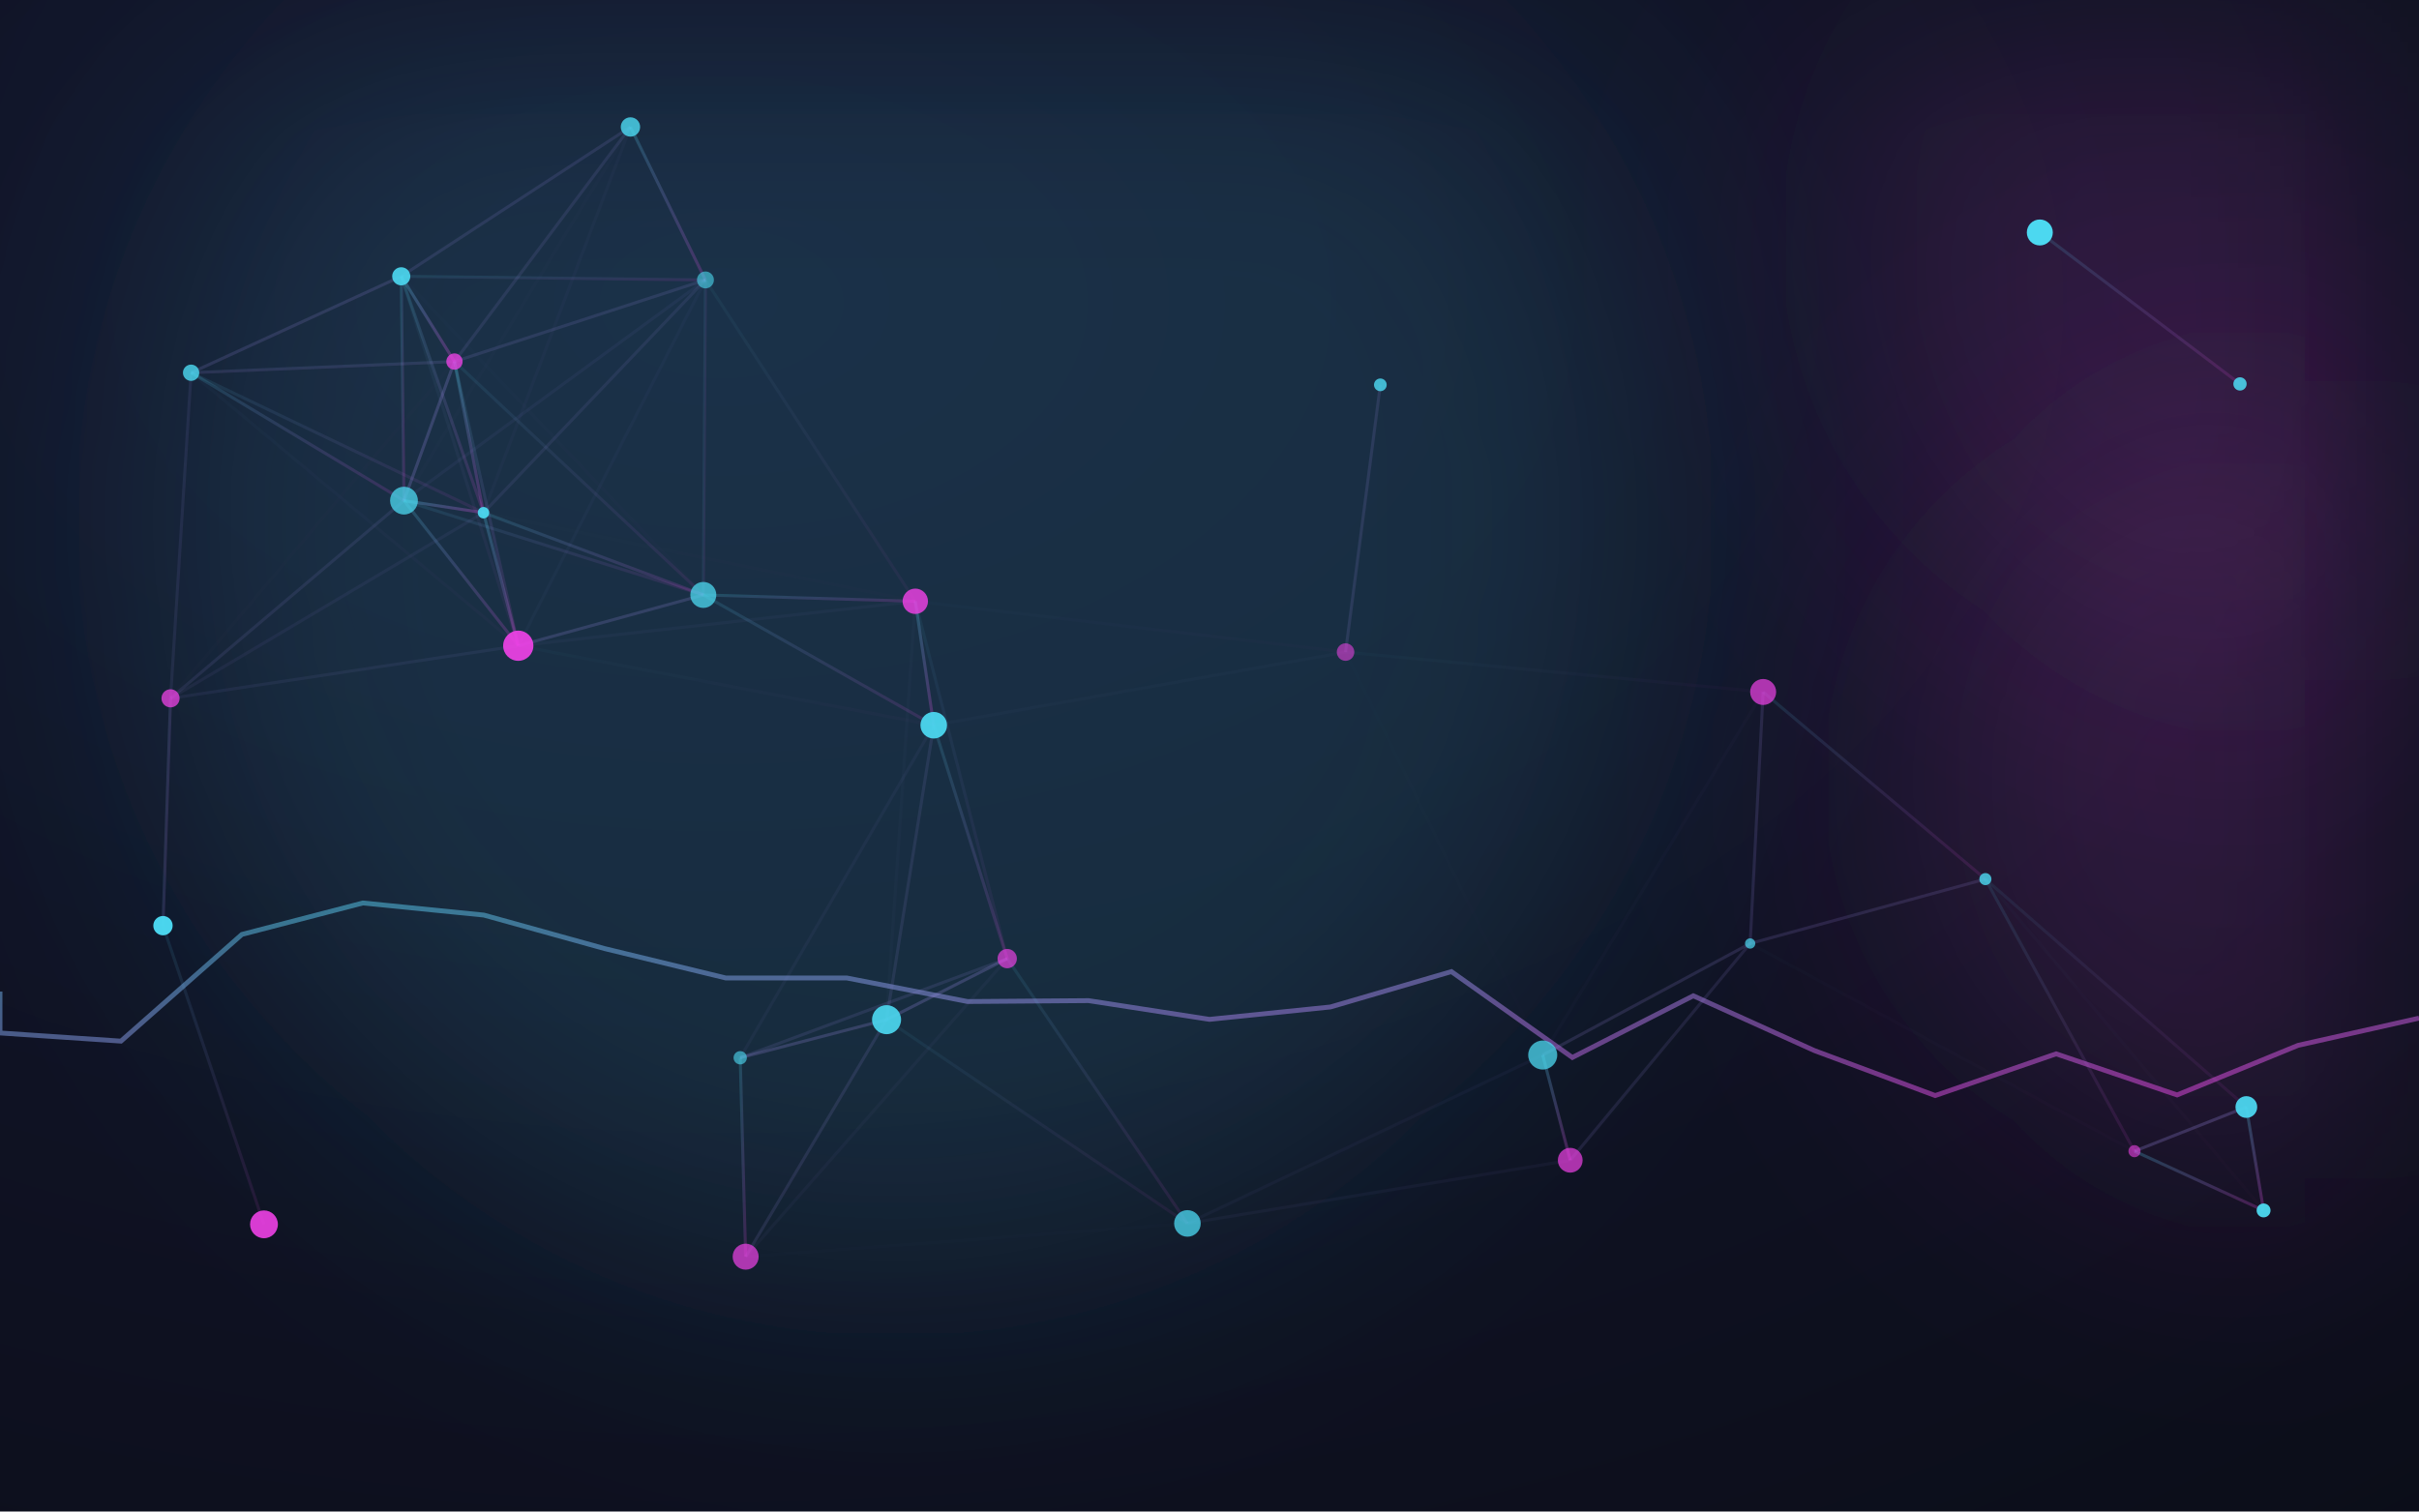
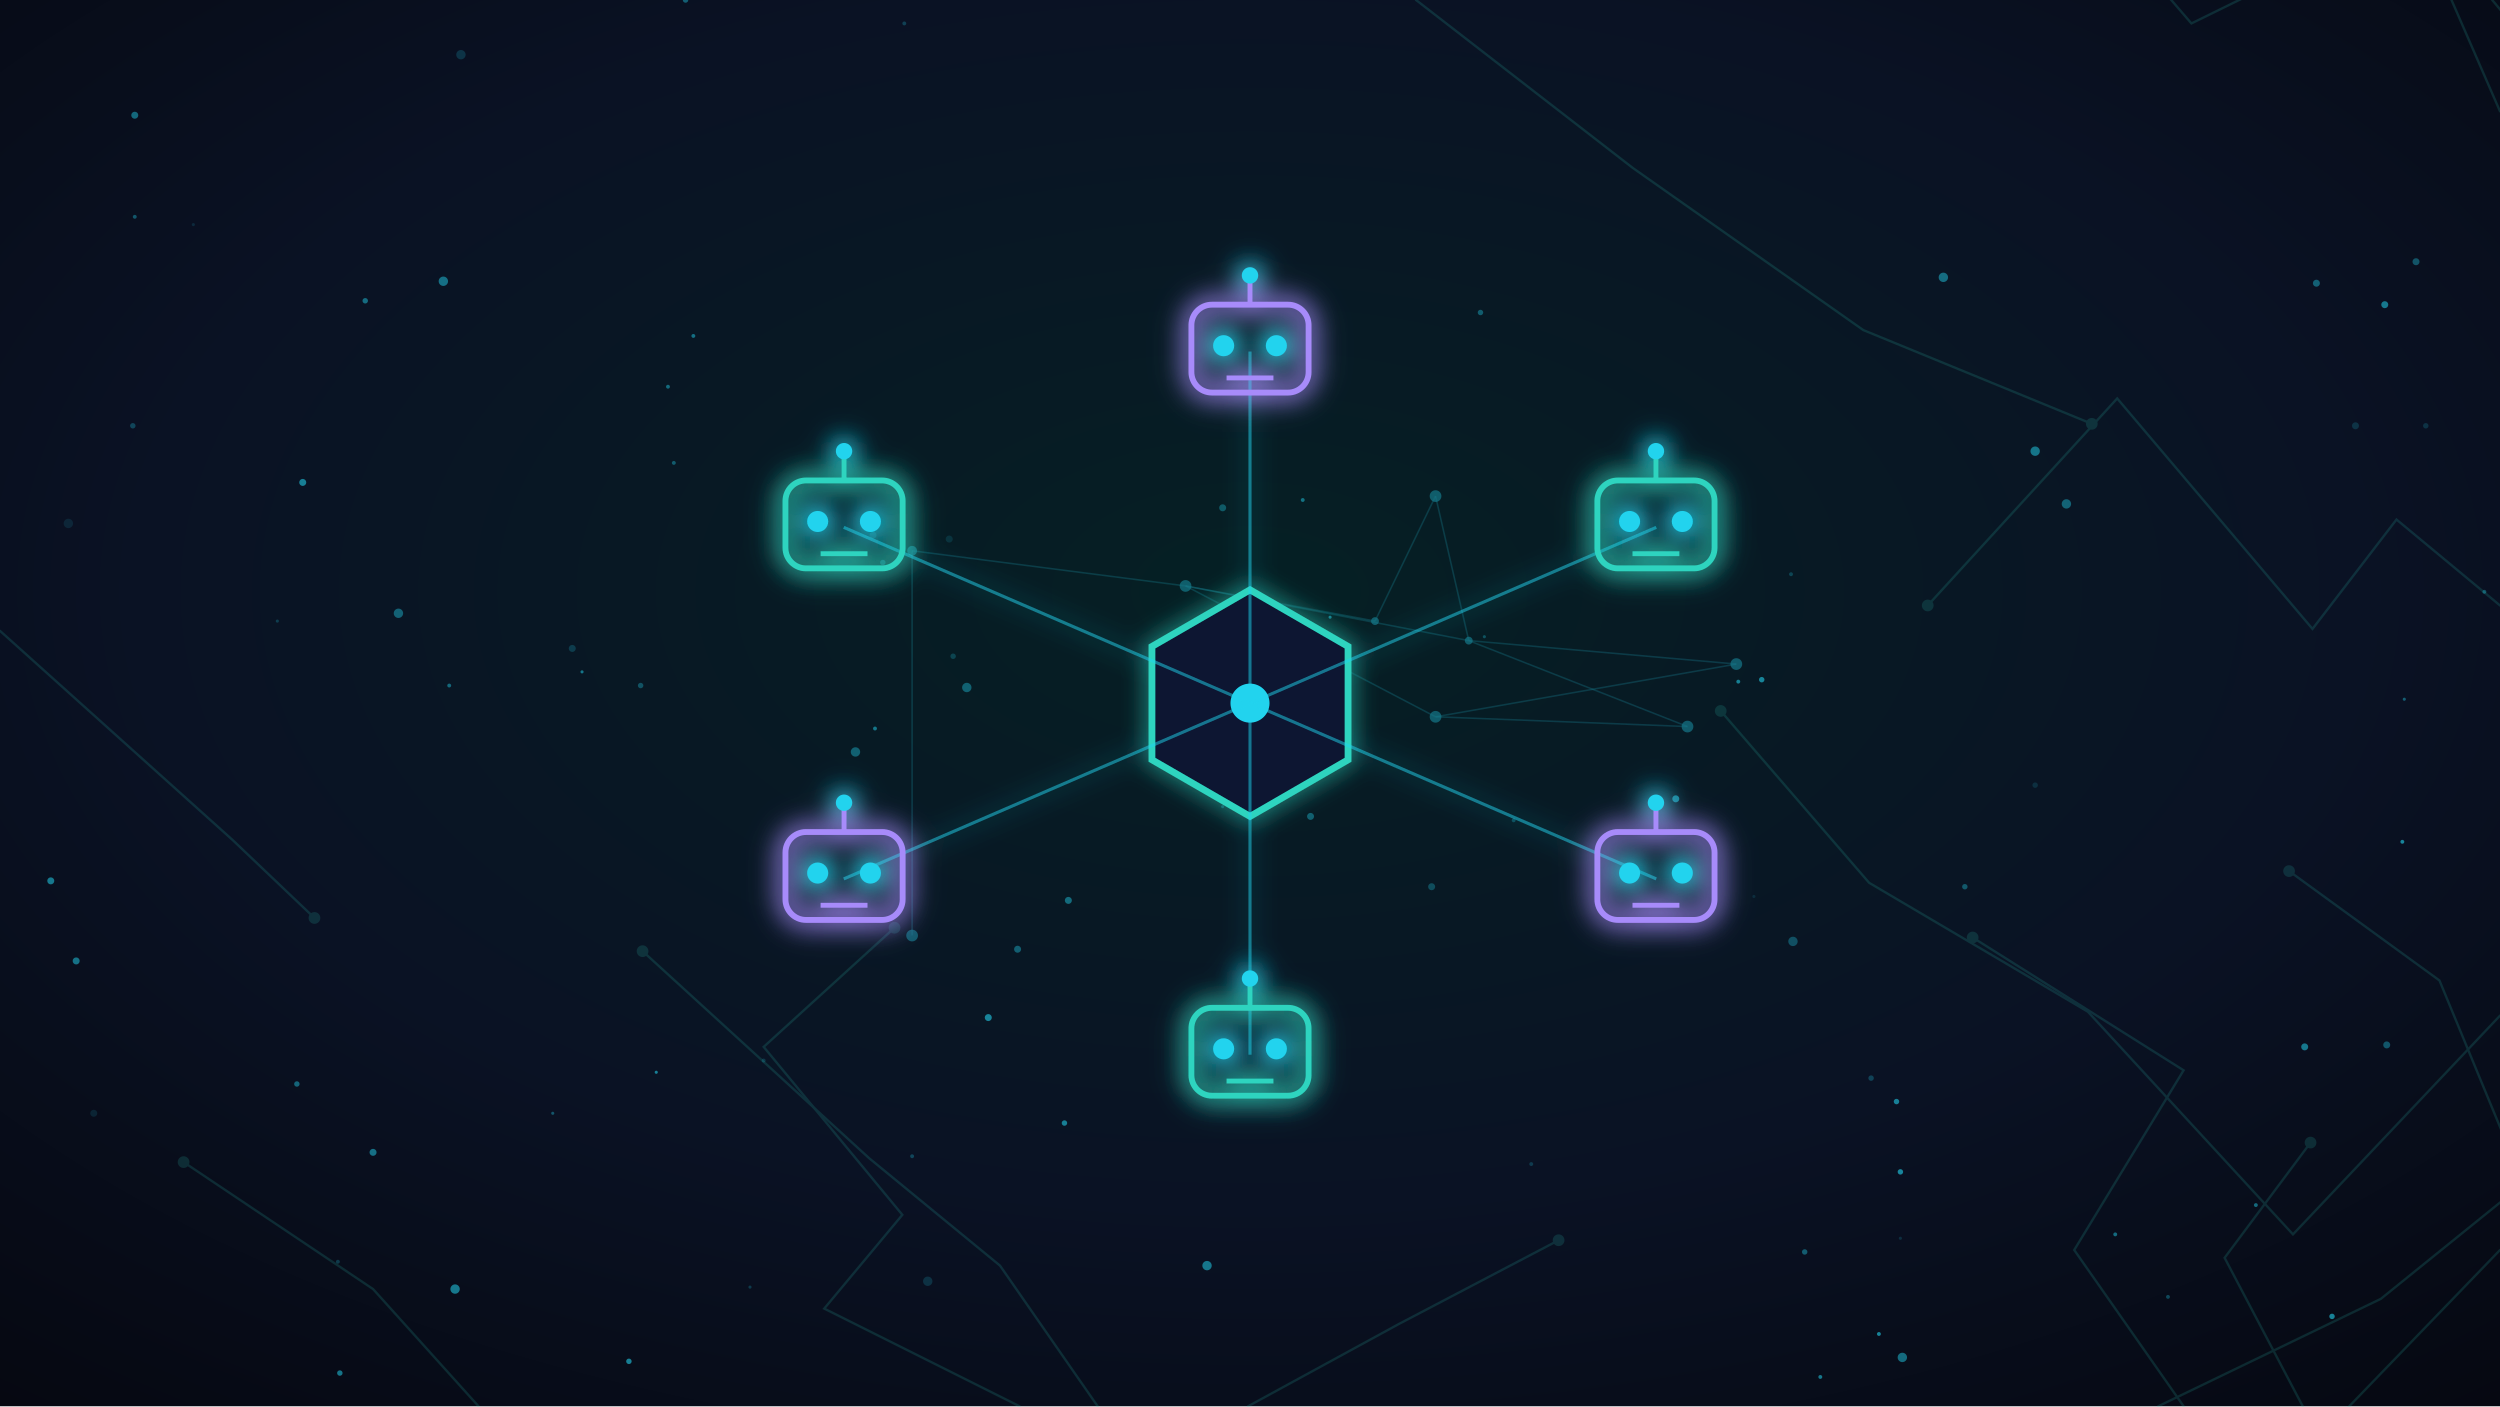
- <svg xmlns="http://www.w3.org/2000/svg" viewBox="0 0 800 500" role="img" aria-label="">
+ <svg xmlns="http://www.w3.org/2000/svg" viewBox="0 0 1280 720" width="1280" height="720">
  <defs>
-     <linearGradient id="lg" x1="0" y1="0" x2="1" y2="1">
-       <stop offset="0" stop-color="hsl(189 85% 62%)" />
-       <stop offset="1" stop-color="hsl(303 85% 60%)" />
+     <radialGradient id="bg" cx="50%" cy="42%" r="80%">
+       <stop offset="0%" stop-color="#052024" />
+       <stop offset="55%" stop-color="#0a1224" />
+       <stop offset="100%" stop-color="#05070f" />
+     </radialGradient>
+     <linearGradient id="acc" x1="0" y1="0" x2="1" y2="1">
+       <stop offset="0%" stop-color="#2dd4bf" />
+       <stop offset="50%" stop-color="#22d3ee" />
+       <stop offset="100%" stop-color="#a78bfa" />
    </linearGradient>
-     <radialGradient id="bg" cx="0.3" cy="0.2" r="1.1">
-       <stop offset="0" stop-color="#141830" />
-       <stop offset="1" stop-color="#0b0d18" />
-     </radialGradient>
-     <filter id="blur" x="-60%" y="-60%" width="220%" height="220%">
-       <feGaussianBlur stdDeviation="46" />
+     <linearGradient id="accV" x1="0" y1="0" x2="0" y2="1">
+       <stop offset="0%" stop-color="#2dd4bf" />
+       <stop offset="100%" stop-color="#a78bfa" />
+     </linearGradient>
+     <filter id="glow" x="-60%" y="-60%" width="220%" height="220%">
+       <feGaussianBlur stdDeviation="6" result="b" />
+       <feMerge>
+         <feMergeNode in="b" />
+         <feMergeNode in="SourceGraphic" />
+       </feMerge>
+     </filter>
+     <filter id="softglow" x="-80%" y="-80%" width="260%" height="260%">
+       <feGaussianBlur stdDeviation="14" result="b" />
+       <feMerge>
+         <feMergeNode in="b" />
+         <feMergeNode in="SourceGraphic" />
+       </feMerge>
    </filter>
  </defs>
-   <rect width="800" height="500" fill="url(#bg)" />
-   <circle cx="757" cy="79" r="146" fill="hsl(303 85% 60%)" fill-opacity="0.13" filter="url(#blur)" />
-   <circle cx="296" cy="172" r="249" fill="hsl(189 85% 62%)" fill-opacity="0.13" filter="url(#blur)" />
-   <circle cx="757" cy="258" r="132" fill="hsl(303 85% 60%)" fill-opacity="0.13" filter="url(#blur)" />
-   <path d="M 0 328 L 0 341.7 L 40 344.4 L 80 309.1 L 120 298.7 L 160 302.7 L 200 313.8 L 240 323.5 L 280 323.5 L 320 331.3 L 360 331.0 L 400 337.2 L 440 333.1 L 480 321.4 L 520 349.8 L 560 329.4 L 600 347.5 L 640 362.4 L 680 348.6 L 720 362.2 L 760 345.8 L 800 336.8" fill="none" stroke="url(#lg)" stroke-opacity="0.5" stroke-width="1.6" />
-   <line x1="87.3" y1="405.0" x2="53.9" y2="306.2" stroke="url(#lg)" stroke-opacity="0.104" stroke-width="1" />
-   <line x1="132.7" y1="91.4" x2="232.6" y2="196.8" stroke="url(#lg)" stroke-opacity="0.011" stroke-width="1" />
-   <line x1="132.7" y1="91.4" x2="63.2" y2="123.3" stroke="url(#lg)" stroke-opacity="0.167" stroke-width="1" />
-   <line x1="132.7" y1="91.4" x2="159.9" y2="169.6" stroke="url(#lg)" stroke-opacity="0.152" stroke-width="1" />
-   <line x1="132.7" y1="91.4" x2="233.3" y2="92.6" stroke="url(#lg)" stroke-opacity="0.112" stroke-width="1" />
-   <line x1="132.7" y1="91.4" x2="208.5" y2="42.0" stroke="url(#lg)" stroke-opacity="0.135" stroke-width="1" />
-   <line x1="132.7" y1="91.4" x2="133.6" y2="165.6" stroke="url(#lg)" stroke-opacity="0.172" stroke-width="1" />
-   <line x1="132.7" y1="91.4" x2="150.3" y2="119.6" stroke="url(#lg)" stroke-opacity="0.265" stroke-width="1" />
-   <line x1="132.7" y1="91.4" x2="171.4" y2="213.6" stroke="url(#lg)" stroke-opacity="0.050" stroke-width="1" />
-   <line x1="232.6" y1="196.8" x2="308.8" y2="239.9" stroke="url(#lg)" stroke-opacity="0.142" stroke-width="1" />
-   <line x1="232.6" y1="196.8" x2="159.9" y2="169.6" stroke="url(#lg)" stroke-opacity="0.164" stroke-width="1" />
-   <line x1="232.6" y1="196.8" x2="233.3" y2="92.6" stroke="url(#lg)" stroke-opacity="0.104" stroke-width="1" />
-   <line x1="232.6" y1="196.8" x2="302.7" y2="198.9" stroke="url(#lg)" stroke-opacity="0.181" stroke-width="1" />
-   <line x1="232.6" y1="196.8" x2="133.6" y2="165.6" stroke="url(#lg)" stroke-opacity="0.105" stroke-width="1" />
-   <line x1="232.6" y1="196.8" x2="150.3" y2="119.6" stroke="url(#lg)" stroke-opacity="0.084" stroke-width="1" />
-   <line x1="232.6" y1="196.8" x2="171.4" y2="213.6" stroke="url(#lg)" stroke-opacity="0.196" stroke-width="1" />
-   <line x1="56.4" y1="231.0" x2="63.2" y2="123.3" stroke="url(#lg)" stroke-opacity="0.096" stroke-width="1" />
-   <line x1="56.4" y1="231.0" x2="159.9" y2="169.6" stroke="url(#lg)" stroke-opacity="0.067" stroke-width="1" />
-   <line x1="56.4" y1="231.0" x2="133.6" y2="165.6" stroke="url(#lg)" stroke-opacity="0.111" stroke-width="1" />
-   <line x1="56.4" y1="231.0" x2="150.3" y2="119.6" stroke="url(#lg)" stroke-opacity="0.010" stroke-width="1" />
-   <line x1="56.4" y1="231.0" x2="53.9" y2="306.2" stroke="url(#lg)" stroke-opacity="0.169" stroke-width="1" />
-   <line x1="56.4" y1="231.0" x2="171.4" y2="213.6" stroke="url(#lg)" stroke-opacity="0.076" stroke-width="1" />
-   <line x1="392.7" y1="404.7" x2="519.3" y2="383.8" stroke="url(#lg)" stroke-opacity="0.049" stroke-width="1" />
-   <line x1="392.7" y1="404.7" x2="293.2" y2="337.3" stroke="url(#lg)" stroke-opacity="0.068" stroke-width="1" />
-   <line x1="392.7" y1="404.7" x2="246.6" y2="415.7" stroke="url(#lg)" stroke-opacity="0.008" stroke-width="1" />
-   <line x1="392.7" y1="404.7" x2="333.1" y2="317.1" stroke="url(#lg)" stroke-opacity="0.100" stroke-width="1" />
-   <line x1="392.7" y1="404.7" x2="510.2" y2="349.0" stroke="url(#lg)" stroke-opacity="0.045" stroke-width="1" />
-   <line x1="244.8" y1="349.9" x2="293.2" y2="337.3" stroke="url(#lg)" stroke-opacity="0.227" stroke-width="1" />
-   <line x1="244.8" y1="349.9" x2="308.8" y2="239.9" stroke="url(#lg)" stroke-opacity="0.051" stroke-width="1" />
-   <line x1="244.8" y1="349.9" x2="246.6" y2="415.7" stroke="url(#lg)" stroke-opacity="0.191" stroke-width="1" />
-   <line x1="244.8" y1="349.9" x2="333.1" y2="317.1" stroke="url(#lg)" stroke-opacity="0.126" stroke-width="1" />
-   <line x1="445.0" y1="215.7" x2="456.5" y2="127.3" stroke="url(#lg)" stroke-opacity="0.138" stroke-width="1" />
-   <line x1="445.0" y1="215.7" x2="308.8" y2="239.9" stroke="url(#lg)" stroke-opacity="0.026" stroke-width="1" />
-   <line x1="445.0" y1="215.7" x2="302.7" y2="198.9" stroke="url(#lg)" stroke-opacity="0.015" stroke-width="1" />
-   <line x1="445.0" y1="215.7" x2="583.1" y2="228.9" stroke="url(#lg)" stroke-opacity="0.026" stroke-width="1" />
-   <line x1="445.0" y1="215.7" x2="510.2" y2="349.0" stroke="url(#lg)" stroke-opacity="0.004" stroke-width="1" />
-   <line x1="63.2" y1="123.3" x2="159.9" y2="169.6" stroke="url(#lg)" stroke-opacity="0.097" stroke-width="1" />
-   <line x1="63.2" y1="123.3" x2="133.6" y2="165.6" stroke="url(#lg)" stroke-opacity="0.154" stroke-width="1" />
-   <line x1="63.2" y1="123.3" x2="150.3" y2="119.6" stroke="url(#lg)" stroke-opacity="0.142" stroke-width="1" />
-   <line x1="63.2" y1="123.3" x2="171.4" y2="213.6" stroke="url(#lg)" stroke-opacity="0.021" stroke-width="1" />
-   <line x1="519.3" y1="383.8" x2="578.8" y2="312.1" stroke="url(#lg)" stroke-opacity="0.129" stroke-width="1" />
-   <line x1="519.3" y1="383.8" x2="510.2" y2="349.0" stroke="url(#lg)" stroke-opacity="0.258" stroke-width="1" />
-   <line x1="293.2" y1="337.3" x2="308.8" y2="239.9" stroke="url(#lg)" stroke-opacity="0.116" stroke-width="1" />
-   <line x1="293.2" y1="337.3" x2="246.6" y2="415.7" stroke="url(#lg)" stroke-opacity="0.133" stroke-width="1" />
-   <line x1="293.2" y1="337.3" x2="333.1" y2="317.1" stroke="url(#lg)" stroke-opacity="0.239" stroke-width="1" />
-   <line x1="293.2" y1="337.3" x2="302.7" y2="198.9" stroke="url(#lg)" stroke-opacity="0.025" stroke-width="1" />
-   <line x1="748.6" y1="400.4" x2="705.9" y2="380.8" stroke="url(#lg)" stroke-opacity="0.233" stroke-width="1" />
-   <line x1="748.6" y1="400.4" x2="742.9" y2="366.2" stroke="url(#lg)" stroke-opacity="0.261" stroke-width="1" />
-   <line x1="748.6" y1="400.4" x2="656.6" y2="290.8" stroke="url(#lg)" stroke-opacity="0.015" stroke-width="1" />
-   <line x1="705.9" y1="380.8" x2="742.9" y2="366.2" stroke="url(#lg)" stroke-opacity="0.250" stroke-width="1" />
-   <line x1="705.9" y1="380.8" x2="656.6" y2="290.8" stroke="url(#lg)" stroke-opacity="0.107" stroke-width="1" />
-   <line x1="705.9" y1="380.8" x2="578.8" y2="312.1" stroke="url(#lg)" stroke-opacity="0.013" stroke-width="1" />
-   <line x1="308.8" y1="239.9" x2="333.1" y2="317.1" stroke="url(#lg)" stroke-opacity="0.157" stroke-width="1" />
-   <line x1="308.8" y1="239.9" x2="302.7" y2="198.9" stroke="url(#lg)" stroke-opacity="0.246" stroke-width="1" />
-   <line x1="308.8" y1="239.9" x2="171.4" y2="213.6" stroke="url(#lg)" stroke-opacity="0.023" stroke-width="1" />
-   <line x1="674.6" y1="76.9" x2="740.8" y2="127.0" stroke="url(#lg)" stroke-opacity="0.152" stroke-width="1" />
-   <line x1="246.6" y1="415.7" x2="333.1" y2="317.1" stroke="url(#lg)" stroke-opacity="0.043" stroke-width="1" />
-   <line x1="159.9" y1="169.6" x2="233.3" y2="92.6" stroke="url(#lg)" stroke-opacity="0.099" stroke-width="1" />
-   <line x1="159.9" y1="169.6" x2="302.7" y2="198.9" stroke="url(#lg)" stroke-opacity="0.010" stroke-width="1" />
-   <line x1="159.9" y1="169.6" x2="208.5" y2="42.0" stroke="url(#lg)" stroke-opacity="0.031" stroke-width="1" />
-   <line x1="159.9" y1="169.6" x2="133.6" y2="165.6" stroke="url(#lg)" stroke-opacity="0.280" stroke-width="1" />
-   <line x1="159.9" y1="169.6" x2="150.3" y2="119.6" stroke="url(#lg)" stroke-opacity="0.225" stroke-width="1" />
-   <line x1="159.9" y1="169.6" x2="171.4" y2="213.6" stroke="url(#lg)" stroke-opacity="0.237" stroke-width="1" />
-   <line x1="333.1" y1="317.1" x2="302.7" y2="198.9" stroke="url(#lg)" stroke-opacity="0.063" stroke-width="1" />
-   <line x1="233.3" y1="92.6" x2="302.7" y2="198.9" stroke="url(#lg)" stroke-opacity="0.052" stroke-width="1" />
-   <line x1="233.3" y1="92.6" x2="208.5" y2="42.0" stroke="url(#lg)" stroke-opacity="0.212" stroke-width="1" />
-   <line x1="233.3" y1="92.6" x2="133.6" y2="165.6" stroke="url(#lg)" stroke-opacity="0.060" stroke-width="1" />
-   <line x1="233.3" y1="92.6" x2="150.3" y2="119.6" stroke="url(#lg)" stroke-opacity="0.142" stroke-width="1" />
-   <line x1="233.3" y1="92.6" x2="171.4" y2="213.6" stroke="url(#lg)" stroke-opacity="0.032" stroke-width="1" />
-   <line x1="742.9" y1="366.2" x2="656.6" y2="290.8" stroke="url(#lg)" stroke-opacity="0.080" stroke-width="1" />
-   <line x1="302.7" y1="198.9" x2="171.4" y2="213.6" stroke="url(#lg)" stroke-opacity="0.041" stroke-width="1" />
-   <line x1="208.5" y1="42.0" x2="133.6" y2="165.6" stroke="url(#lg)" stroke-opacity="0.012" stroke-width="1" />
-   <line x1="208.5" y1="42.0" x2="150.3" y2="119.6" stroke="url(#lg)" stroke-opacity="0.120" stroke-width="1" />
-   <line x1="656.6" y1="290.8" x2="583.1" y2="228.9" stroke="url(#lg)" stroke-opacity="0.122" stroke-width="1" />
-   <line x1="656.6" y1="290.8" x2="578.8" y2="312.1" stroke="url(#lg)" stroke-opacity="0.157" stroke-width="1" />
-   <line x1="583.1" y1="228.9" x2="578.8" y2="312.1" stroke="url(#lg)" stroke-opacity="0.151" stroke-width="1" />
-   <line x1="583.1" y1="228.9" x2="510.2" y2="349.0" stroke="url(#lg)" stroke-opacity="0.022" stroke-width="1" />
-   <line x1="578.8" y1="312.1" x2="510.2" y2="349.0" stroke="url(#lg)" stroke-opacity="0.163" stroke-width="1" />
-   <line x1="133.6" y1="165.6" x2="150.3" y2="119.6" stroke="url(#lg)" stroke-opacity="0.229" stroke-width="1" />
-   <line x1="133.6" y1="165.6" x2="171.4" y2="213.6" stroke="url(#lg)" stroke-opacity="0.202" stroke-width="1" />
-   <line x1="150.3" y1="119.6" x2="171.4" y2="213.6" stroke="url(#lg)" stroke-opacity="0.122" stroke-width="1" />
-   <line x1="53.9" y1="306.2" x2="171.4" y2="213.6" stroke="url(#lg)" stroke-opacity="0.001" stroke-width="1" />
-   <circle cx="87.3" cy="405.0" r="4.6" fill="hsl(303 85% 60%)" fill-opacity="0.89" />
-   <circle cx="132.7" cy="91.4" r="3.0" fill="hsl(189 85% 62%)" fill-opacity="0.91" />
-   <circle cx="232.6" cy="196.8" r="4.3" fill="hsl(189 85% 62%)" fill-opacity="0.75" />
-   <circle cx="56.4" cy="231.0" r="3.0" fill="hsl(303 85% 60%)" fill-opacity="0.74" />
-   <circle cx="392.7" cy="404.7" r="4.4" fill="hsl(189 85% 62%)" fill-opacity="0.76" />
-   <circle cx="244.8" cy="349.9" r="2.2" fill="hsl(189 85% 62%)" fill-opacity="0.62" />
-   <circle cx="445.0" cy="215.7" r="2.9" fill="hsl(303 85% 60%)" fill-opacity="0.56" />
-   <circle cx="63.2" cy="123.3" r="2.7" fill="hsl(189 85% 62%)" fill-opacity="0.81" />
-   <circle cx="456.5" cy="127.3" r="2.1" fill="hsl(189 85% 62%)" fill-opacity="0.82" />
-   <circle cx="519.3" cy="383.8" r="4.1" fill="hsl(303 85% 60%)" fill-opacity="0.69" />
-   <circle cx="293.2" cy="337.3" r="4.8" fill="hsl(189 85% 62%)" fill-opacity="0.91" />
-   <circle cx="748.6" cy="400.4" r="2.3" fill="hsl(189 85% 62%)" fill-opacity="0.95" />
-   <circle cx="705.9" cy="380.8" r="2.0" fill="hsl(303 85% 60%)" fill-opacity="0.58" />
-   <circle cx="308.8" cy="239.9" r="4.4" fill="hsl(189 85% 62%)" fill-opacity="0.94" />
-   <circle cx="674.6" cy="76.9" r="4.3" fill="hsl(189 85% 62%)" fill-opacity="1.00" />
-   <circle cx="246.6" cy="415.7" r="4.3" fill="hsl(303 85% 60%)" fill-opacity="0.70" />
-   <circle cx="159.9" cy="169.6" r="1.9" fill="hsl(189 85% 62%)" fill-opacity="0.94" />
-   <circle cx="740.8" cy="127.0" r="2.2" fill="hsl(189 85% 62%)" fill-opacity="0.87" />
-   <circle cx="333.1" cy="317.1" r="3.2" fill="hsl(303 85% 60%)" fill-opacity="0.67" />
-   <circle cx="233.3" cy="92.6" r="2.8" fill="hsl(189 85% 62%)" fill-opacity="0.60" />
-   <circle cx="742.9" cy="366.2" r="3.6" fill="hsl(189 85% 62%)" fill-opacity="0.94" />
-   <circle cx="302.7" cy="198.9" r="4.2" fill="hsl(303 85% 60%)" fill-opacity="0.81" />
-   <circle cx="208.5" cy="42.0" r="3.2" fill="hsl(189 85% 62%)" fill-opacity="0.81" />
-   <circle cx="656.6" cy="290.8" r="2.0" fill="hsl(189 85% 62%)" fill-opacity="0.81" />
-   <circle cx="583.1" cy="228.9" r="4.3" fill="hsl(303 85% 60%)" fill-opacity="0.70" />
-   <circle cx="578.8" cy="312.1" r="1.7" fill="hsl(189 85% 62%)" fill-opacity="0.71" />
-   <circle cx="133.6" cy="165.6" r="4.6" fill="hsl(189 85% 62%)" fill-opacity="0.75" />
-   <circle cx="150.3" cy="119.6" r="2.7" fill="hsl(303 85% 60%)" fill-opacity="0.77" />
-   <circle cx="53.9" cy="306.2" r="3.2" fill="hsl(189 85% 62%)" fill-opacity="0.98" />
-   <circle cx="510.2" cy="349.0" r="4.8" fill="hsl(189 85% 62%)" fill-opacity="0.75" />
-   <circle cx="171.4" cy="213.6" r="5.0" fill="hsl(303 85% 60%)" fill-opacity="0.91" />
+   <rect width="1280" height="720" fill="url(#bg)" />
+   <g fill="#22d3ee">
+     <circle cx="784" cy="596" r="1" opacity="0.21" />
+     <circle cx="342" cy="198" r="1" opacity="0.44" />
+     <circle cx="187" cy="154" r="1.4" opacity="0.46" />
+     <circle cx="26" cy="451" r="1.8" opacity="0.53" />
+     <circle cx="236" cy="28" r="2.4" opacity="0.18" />
+     <circle cx="1006" cy="454" r="1.4" opacity="0.35" />
+     <circle cx="174" cy="703" r="1.4" opacity="0.52" />
+     <circle cx="322" cy="697" r="1.4" opacity="0.58" />
+     <circle cx="152" cy="555" r="1.4" opacity="0.43" />
+     <circle cx="68" cy="218" r="1.4" opacity="0.27" />
+     <circle cx="142" cy="318" r="0.8" opacity="0.22" />
+     <circle cx="1221" cy="156" r="1.8" opacity="0.53" />
+     <circle cx="545" cy="575" r="1.4" opacity="0.56" />
+     <circle cx="191" cy="590" r="1.8" opacity="0.49" />
+     <circle cx="293" cy="332" r="1.8" opacity="0.2" />
+     <circle cx="1237" cy="134" r="1.8" opacity="0.35" />
+     <circle cx="1042" cy="231" r="2.4" opacity="0.5" />
+     <circle cx="173" cy="646" r="1" opacity="0.23" />
+     <circle cx="1110" cy="664" r="1" opacity="0.3" />
+     <circle cx="626" cy="413" r="0.8" opacity="0.33" />
+     <circle cx="667" cy="256" r="1" opacity="0.47" />
+     <circle cx="890" cy="349" r="1" opacity="0.55" />
+     <circle cx="69" cy="59" r="1.8" opacity="0.45" />
+     <circle cx="898" cy="459" r="0.8" opacity="0.12" />
+     <circle cx="671" cy="418" r="1.8" opacity="0.37" />
+     <circle cx="1180" cy="536" r="1.8" opacity="0.53" />
+     <circle cx="452" cy="288" r="1.4" opacity="0.29" />
+     <circle cx="298" cy="344" r="0.8" opacity="0.5" />
+     <circle cx="35" cy="268" r="2.4" opacity="0.11" />
+     <circle cx="858" cy="409" r="1.8" opacity="0.55" />
+     <circle cx="547" cy="461" r="1.8" opacity="0.44" />
+     <circle cx="760" cy="326" r="0.8" opacity="0.3" />
+     <circle cx="39" cy="492" r="1.8" opacity="0.5" />
+     <circle cx="345" cy="237" r="1" opacity="0.36" />
+     <circle cx="1206" cy="218" r="1.8" opacity="0.17" />
+     <circle cx="99" cy="115" r="0.8" opacity="0.13" />
+     <circle cx="48" cy="570" r="1.8" opacity="0.12" />
+     <circle cx="681" cy="316" r="0.8" opacity="0.53" />
+     <circle cx="227" cy="144" r="2.4" opacity="0.48" />
+     <circle cx="1222" cy="535" r="1.8" opacity="0.36" />
+     <circle cx="626" cy="260" r="1.8" opacity="0.33" />
+     <circle cx="775" cy="420" r="1" opacity="0.27" />
+     <circle cx="391" cy="543" r="1" opacity="0.19" />
+     <circle cx="902" cy="348" r="1.4" opacity="0.58" />
+     <circle cx="475" cy="656" r="2.4" opacity="0.17" />
+     <circle cx="204" cy="314" r="2.4" opacity="0.4" />
+     <circle cx="486" cy="276" r="1.8" opacity="0.13" />
+     <circle cx="438" cy="385" r="2.4" opacity="0.38" />
+     <circle cx="973" cy="600" r="1.4" opacity="0.6" />
+     <circle cx="932" cy="705" r="1" opacity="0.53" />
+     <circle cx="355" cy="172" r="1" opacity="0.47" />
+     <circle cx="463" cy="12" r="1" opacity="0.24" />
+     <circle cx="974" cy="695" r="2.4" opacity="0.47" />
+     <circle cx="488" cy="336" r="1.4" opacity="0.22" />
+     <circle cx="971" cy="564" r="1.4" opacity="0.57" />
+     <circle cx="495" cy="352" r="2.4" opacity="0.38" />
+     <circle cx="448" cy="373" r="1" opacity="0.5" />
+     <circle cx="1042" cy="402" r="1.4" opacity="0.14" />
+     <circle cx="733" cy="454" r="1.8" opacity="0.28" />
+     <circle cx="918" cy="482" r="2.4" opacity="0.31" />
+     <circle cx="69" cy="111" r="1" opacity="0.36" />
+     <circle cx="618" cy="648" r="2.4" opacity="0.52" />
+     <circle cx="1194" cy="674" r="1.4" opacity="0.59" />
+     <circle cx="1242" cy="218" r="1.4" opacity="0.17" />
+     <circle cx="233" cy="660" r="2.4" opacity="0.54" />
+     <circle cx="1058" cy="258" r="2.4" opacity="0.41" />
+     <circle cx="758" cy="160" r="1.4" opacity="0.36" />
+     <circle cx="917" cy="294" r="1" opacity="0.24" />
+     <circle cx="1186" cy="145" r="1.8" opacity="0.41" />
+     <circle cx="155" cy="247" r="1.8" opacity="0.56" />
+     <circle cx="506" cy="521" r="1.8" opacity="0.58" />
+     <circle cx="995" cy="142" r="2.4" opacity="0.46" />
+     <circle cx="1231" cy="358" r="0.8" opacity="0.4" />
+     <circle cx="230" cy="351" r="1" opacity="0.43" />
+     <circle cx="467" cy="592" r="1" opacity="0.27" />
+     <circle cx="1230" cy="431" r="1" opacity="0.59" />
+     <circle cx="521" cy="486" r="1.8" opacity="0.38" />
+     <circle cx="958" cy="552" r="1.4" opacity="0.25" />
+     <circle cx="962" cy="683" r="1" opacity="0.59" />
+     <circle cx="336" cy="549" r="0.8" opacity="0.57" />
+     <circle cx="283" cy="570" r="0.8" opacity="0.35" />
+     <circle cx="1083" cy="632" r="1" opacity="0.47" />
+     <circle cx="924" cy="641" r="1.4" opacity="0.39" />
+     <circle cx="351" cy="0" r="1.4" opacity="0.4" />
+     <circle cx="973" cy="634" r="0.8" opacity="0.16" />
+     <circle cx="328" cy="351" r="1.4" opacity="0.31" />
+     <circle cx="384" cy="659" r="0.8" opacity="0.22" />
+     <circle cx="1272" cy="303" r="1" opacity="0.34" />
+     <circle cx="447" cy="274" r="1.8" opacity="0.18" />
+     <circle cx="1155" cy="617" r="1" opacity="0.46" />
+   </g>
+   <g stroke="#2dd4bf" stroke-width="1.2" fill="none" opacity="0.16" stroke-linecap="round">
+     <path d="M 639 720 L 716 678 L 798 635" />
+     <circle cx="798" cy="635" r="3" fill="#2dd4bf" stroke="none" />
+     <path d="M 1280 520 L 1174 632 L 1069 518 L 957 452 L 881 364" />
+     <circle cx="881" cy="364" r="3" fill="#2dd4bf" stroke="none" />
+     <path d="M 1276 0 L 1358 98 L 1409 195" />
+     <circle cx="1409" cy="195" r="3" fill="#2dd4bf" stroke="none" />
+     <path d="M 522 720 L 422 670 L 462 622 L 391 536 L 458 475" />
+     <circle cx="458" cy="475" r="3" fill="#2dd4bf" stroke="none" />
+     <path d="M 562 720 L 512 648 L 445 593 L 329 487" />
+     <circle cx="329" cy="487" r="3" fill="#2dd4bf" stroke="none" />
+     <path d="M 1118 720 L 1062 640 L 1118 548 L 1010 480" />
+     <circle cx="1010" cy="480" r="3" fill="#2dd4bf" stroke="none" />
+     <path d="M 245 720 L 191 660 L 94 595" />
+     <circle cx="94" cy="595" r="3" fill="#2dd4bf" stroke="none" />
+     <path d="M 1280 640 L 1198 725 L 1109 788" />
+     <circle cx="1109" cy="788" r="3" fill="#2dd4bf" stroke="none" />
+     <path d="M 1179 720 L 1139 644 L 1183 585" />
+     <circle cx="1183" cy="585" r="3" fill="#2dd4bf" stroke="none" />
+     <path d="M 1280 57 L 1236 -44 L 1122 12 L 1042 -81" />
+     <circle cx="1042" cy="-81" r="3" fill="#2dd4bf" stroke="none" />
+     <path d="M 725 0 L 836 86 L 954 169 L 1071 217" />
+     <circle cx="1071" cy="217" r="3" fill="#2dd4bf" stroke="none" />
+     <path d="M 0 323 L 119 430 L 161 470" />
+     <circle cx="161" cy="470" r="3" fill="#2dd4bf" stroke="none" />
+     <path d="M 1105 720 L 1219 665 L 1292 606 L 1249 502 L 1172 446" />
+     <circle cx="1172" cy="446" r="3" fill="#2dd4bf" stroke="none" />
+     <path d="M 1280 310 L 1227 266 L 1184 322 L 1084 204 L 987 310" />
+     <circle cx="987" cy="310" r="3" fill="#2dd4bf" stroke="none" />
+   </g>
+   <g opacity="0.5">
+     <line x1="889.0" y1="340.0" x2="752.0" y2="328.0" stroke="#22d3ee" stroke-width="0.8" opacity="0.35" />
+     <line x1="889.0" y1="340.0" x2="735.0" y2="367.0" stroke="#22d3ee" stroke-width="0.8" opacity="0.35" />
+     <line x1="752.0" y1="328.0" x2="864.0" y2="372.0" stroke="#22d3ee" stroke-width="0.8" opacity="0.35" />
+     <line x1="752.0" y1="328.0" x2="735.0" y2="254.0" stroke="#22d3ee" stroke-width="0.8" opacity="0.35" />
+     <line x1="752.0" y1="328.0" x2="607.0" y2="300.0" stroke="#22d3ee" stroke-width="0.8" opacity="0.35" />
+     <line x1="864.0" y1="372.0" x2="735.0" y2="367.0" stroke="#22d3ee" stroke-width="0.8" opacity="0.35" />
+     <line x1="467.0" y1="479.0" x2="467.0" y2="282.0" stroke="#22d3ee" stroke-width="0.8" opacity="0.35" />
+     <line x1="704.0" y1="318.0" x2="735.0" y2="254.0" stroke="#22d3ee" stroke-width="0.8" opacity="0.35" />
+     <line x1="704.0" y1="318.0" x2="607.0" y2="300.0" stroke="#22d3ee" stroke-width="0.8" opacity="0.35" />
+     <line x1="467.0" y1="282.0" x2="607.0" y2="300.0" stroke="#22d3ee" stroke-width="0.8" opacity="0.35" />
+     <line x1="735.0" y1="367.0" x2="607.0" y2="300.0" stroke="#22d3ee" stroke-width="0.8" opacity="0.35" />
+     <circle cx="889.0" cy="340.0" r="3" fill="#22d3ee" opacity="0.7" />
+     <circle cx="752.0" cy="328.0" r="2" fill="#22d3ee" opacity="0.7" />
+     <circle cx="864.0" cy="372.0" r="3" fill="#22d3ee" opacity="0.7" />
+     <circle cx="467.0" cy="479.0" r="3" fill="#22d3ee" opacity="0.7" />
+     <circle cx="704.0" cy="318.0" r="2" fill="#22d3ee" opacity="0.7" />
+     <circle cx="467.0" cy="282.0" r="2.5" fill="#22d3ee" opacity="0.7" />
+     <circle cx="735.0" cy="254.0" r="3" fill="#22d3ee" opacity="0.7" />
+     <circle cx="735.0" cy="367.0" r="3" fill="#22d3ee" opacity="0.7" />
+     <circle cx="607.0" cy="300.0" r="3" fill="#22d3ee" opacity="0.7" />
+   </g>
+   <g filter="url(#glow)">
+     <path d="M 690.2 331.0 L 690.2 389.0 L 640.0 418.0 L 589.8 389.0 L 589.8 331.0 L 640.0 302.0 Z" fill="#0a1430" stroke="#2dd4bf" stroke-width="3.5" />
+     <circle cx="640.0" cy="360.0" r="10" fill="#22d3ee" />
+     <line x1="640.0" y1="360.0" x2="640" y2="180" stroke="#22d3ee" stroke-width="1.6" opacity="0.5" />
+     <g filter="url(#glow)">
+       <rect x="610.0" y="156.0" width="60" height="45.0" rx="10.5" fill="none" stroke="#a78bfa" stroke-width="3" />
+       <circle cx="626.5" cy="177.0" r="5.4" fill="#22d3ee" />
+       <circle cx="653.5" cy="177.0" r="5.4" fill="#22d3ee" />
+       <path d="M 628.0 193.5 H 652.0" stroke="#a78bfa" stroke-width="2.5" />
+       <line x1="640.0" y1="156.0" x2="640.0" y2="142.5" stroke="#a78bfa" stroke-width="2.5" />
+       <circle cx="640.0" cy="141.0" r="4.2" fill="#22d3ee" />
+     </g>
+     <line x1="640.0" y1="360.0" x2="848" y2="270" stroke="#22d3ee" stroke-width="1.6" opacity="0.5" />
+     <g filter="url(#glow)">
+       <rect x="817.846" y="246.0" width="60" height="45.0" rx="10.5" fill="none" stroke="#2dd4bf" stroke-width="3" />
+       <circle cx="834.346" cy="267.0" r="5.4" fill="#22d3ee" />
+       <circle cx="861.346" cy="267.0" r="5.4" fill="#22d3ee" />
+       <path d="M 835.846 283.5 H 859.846" stroke="#2dd4bf" stroke-width="2.5" />
+       <line x1="847.846" y1="246.0" x2="847.846" y2="232.5" stroke="#2dd4bf" stroke-width="2.5" />
+       <circle cx="847.846" cy="231.0" r="4.2" fill="#22d3ee" />
+     </g>
+     <line x1="640.0" y1="360.0" x2="848" y2="450" stroke="#22d3ee" stroke-width="1.6" opacity="0.5" />
+     <g filter="url(#glow)">
+       <rect x="817.846" y="426.0" width="60" height="45.0" rx="10.5" fill="none" stroke="#a78bfa" stroke-width="3" />
+       <circle cx="834.346" cy="447.0" r="5.4" fill="#22d3ee" />
+       <circle cx="861.346" cy="447.0" r="5.4" fill="#22d3ee" />
+       <path d="M 835.846 463.5 H 859.846" stroke="#a78bfa" stroke-width="2.5" />
+       <line x1="847.846" y1="426.0" x2="847.846" y2="412.5" stroke="#a78bfa" stroke-width="2.5" />
+       <circle cx="847.846" cy="411.0" r="4.2" fill="#22d3ee" />
+     </g>
+     <line x1="640.0" y1="360.0" x2="640" y2="540" stroke="#22d3ee" stroke-width="1.6" opacity="0.5" />
+     <g filter="url(#glow)">
+       <rect x="610.0" y="516.0" width="60" height="45.0" rx="10.5" fill="none" stroke="#2dd4bf" stroke-width="3" />
+       <circle cx="626.5" cy="537.0" r="5.4" fill="#22d3ee" />
+       <circle cx="653.5" cy="537.0" r="5.4" fill="#22d3ee" />
+       <path d="M 628.0 553.5 H 652.0" stroke="#2dd4bf" stroke-width="2.5" />
+       <line x1="640.0" y1="516.0" x2="640.0" y2="502.5" stroke="#2dd4bf" stroke-width="2.5" />
+       <circle cx="640.0" cy="501.0" r="4.2" fill="#22d3ee" />
+     </g>
+     <line x1="640.0" y1="360.0" x2="432" y2="450" stroke="#22d3ee" stroke-width="1.6" opacity="0.5" />
+     <g filter="url(#glow)">
+       <rect x="402.154" y="426" width="60" height="45.0" rx="10.5" fill="none" stroke="#a78bfa" stroke-width="3" />
+       <circle cx="418.654" cy="447" r="5.4" fill="#22d3ee" />
+       <circle cx="445.654" cy="447" r="5.4" fill="#22d3ee" />
+       <path d="M 420.154 463.5 H 444.154" stroke="#a78bfa" stroke-width="2.5" />
+       <line x1="432.154" y1="426" x2="432.154" y2="412.5" stroke="#a78bfa" stroke-width="2.5" />
+       <circle cx="432.154" cy="411" r="4.2" fill="#22d3ee" />
+     </g>
+     <line x1="640.0" y1="360.0" x2="432" y2="270" stroke="#22d3ee" stroke-width="1.6" opacity="0.5" />
+     <g filter="url(#glow)">
+       <rect x="402.154" y="246" width="60" height="45.0" rx="10.5" fill="none" stroke="#2dd4bf" stroke-width="3" />
+       <circle cx="418.654" cy="267" r="5.4" fill="#22d3ee" />
+       <circle cx="445.654" cy="267" r="5.4" fill="#22d3ee" />
+       <path d="M 420.154 283.5 H 444.154" stroke="#2dd4bf" stroke-width="2.5" />
+       <line x1="432.154" y1="246" x2="432.154" y2="232.5" stroke="#2dd4bf" stroke-width="2.5" />
+       <circle cx="432.154" cy="231" r="4.2" fill="#22d3ee" />
+     </g>
+   </g>
</svg>
